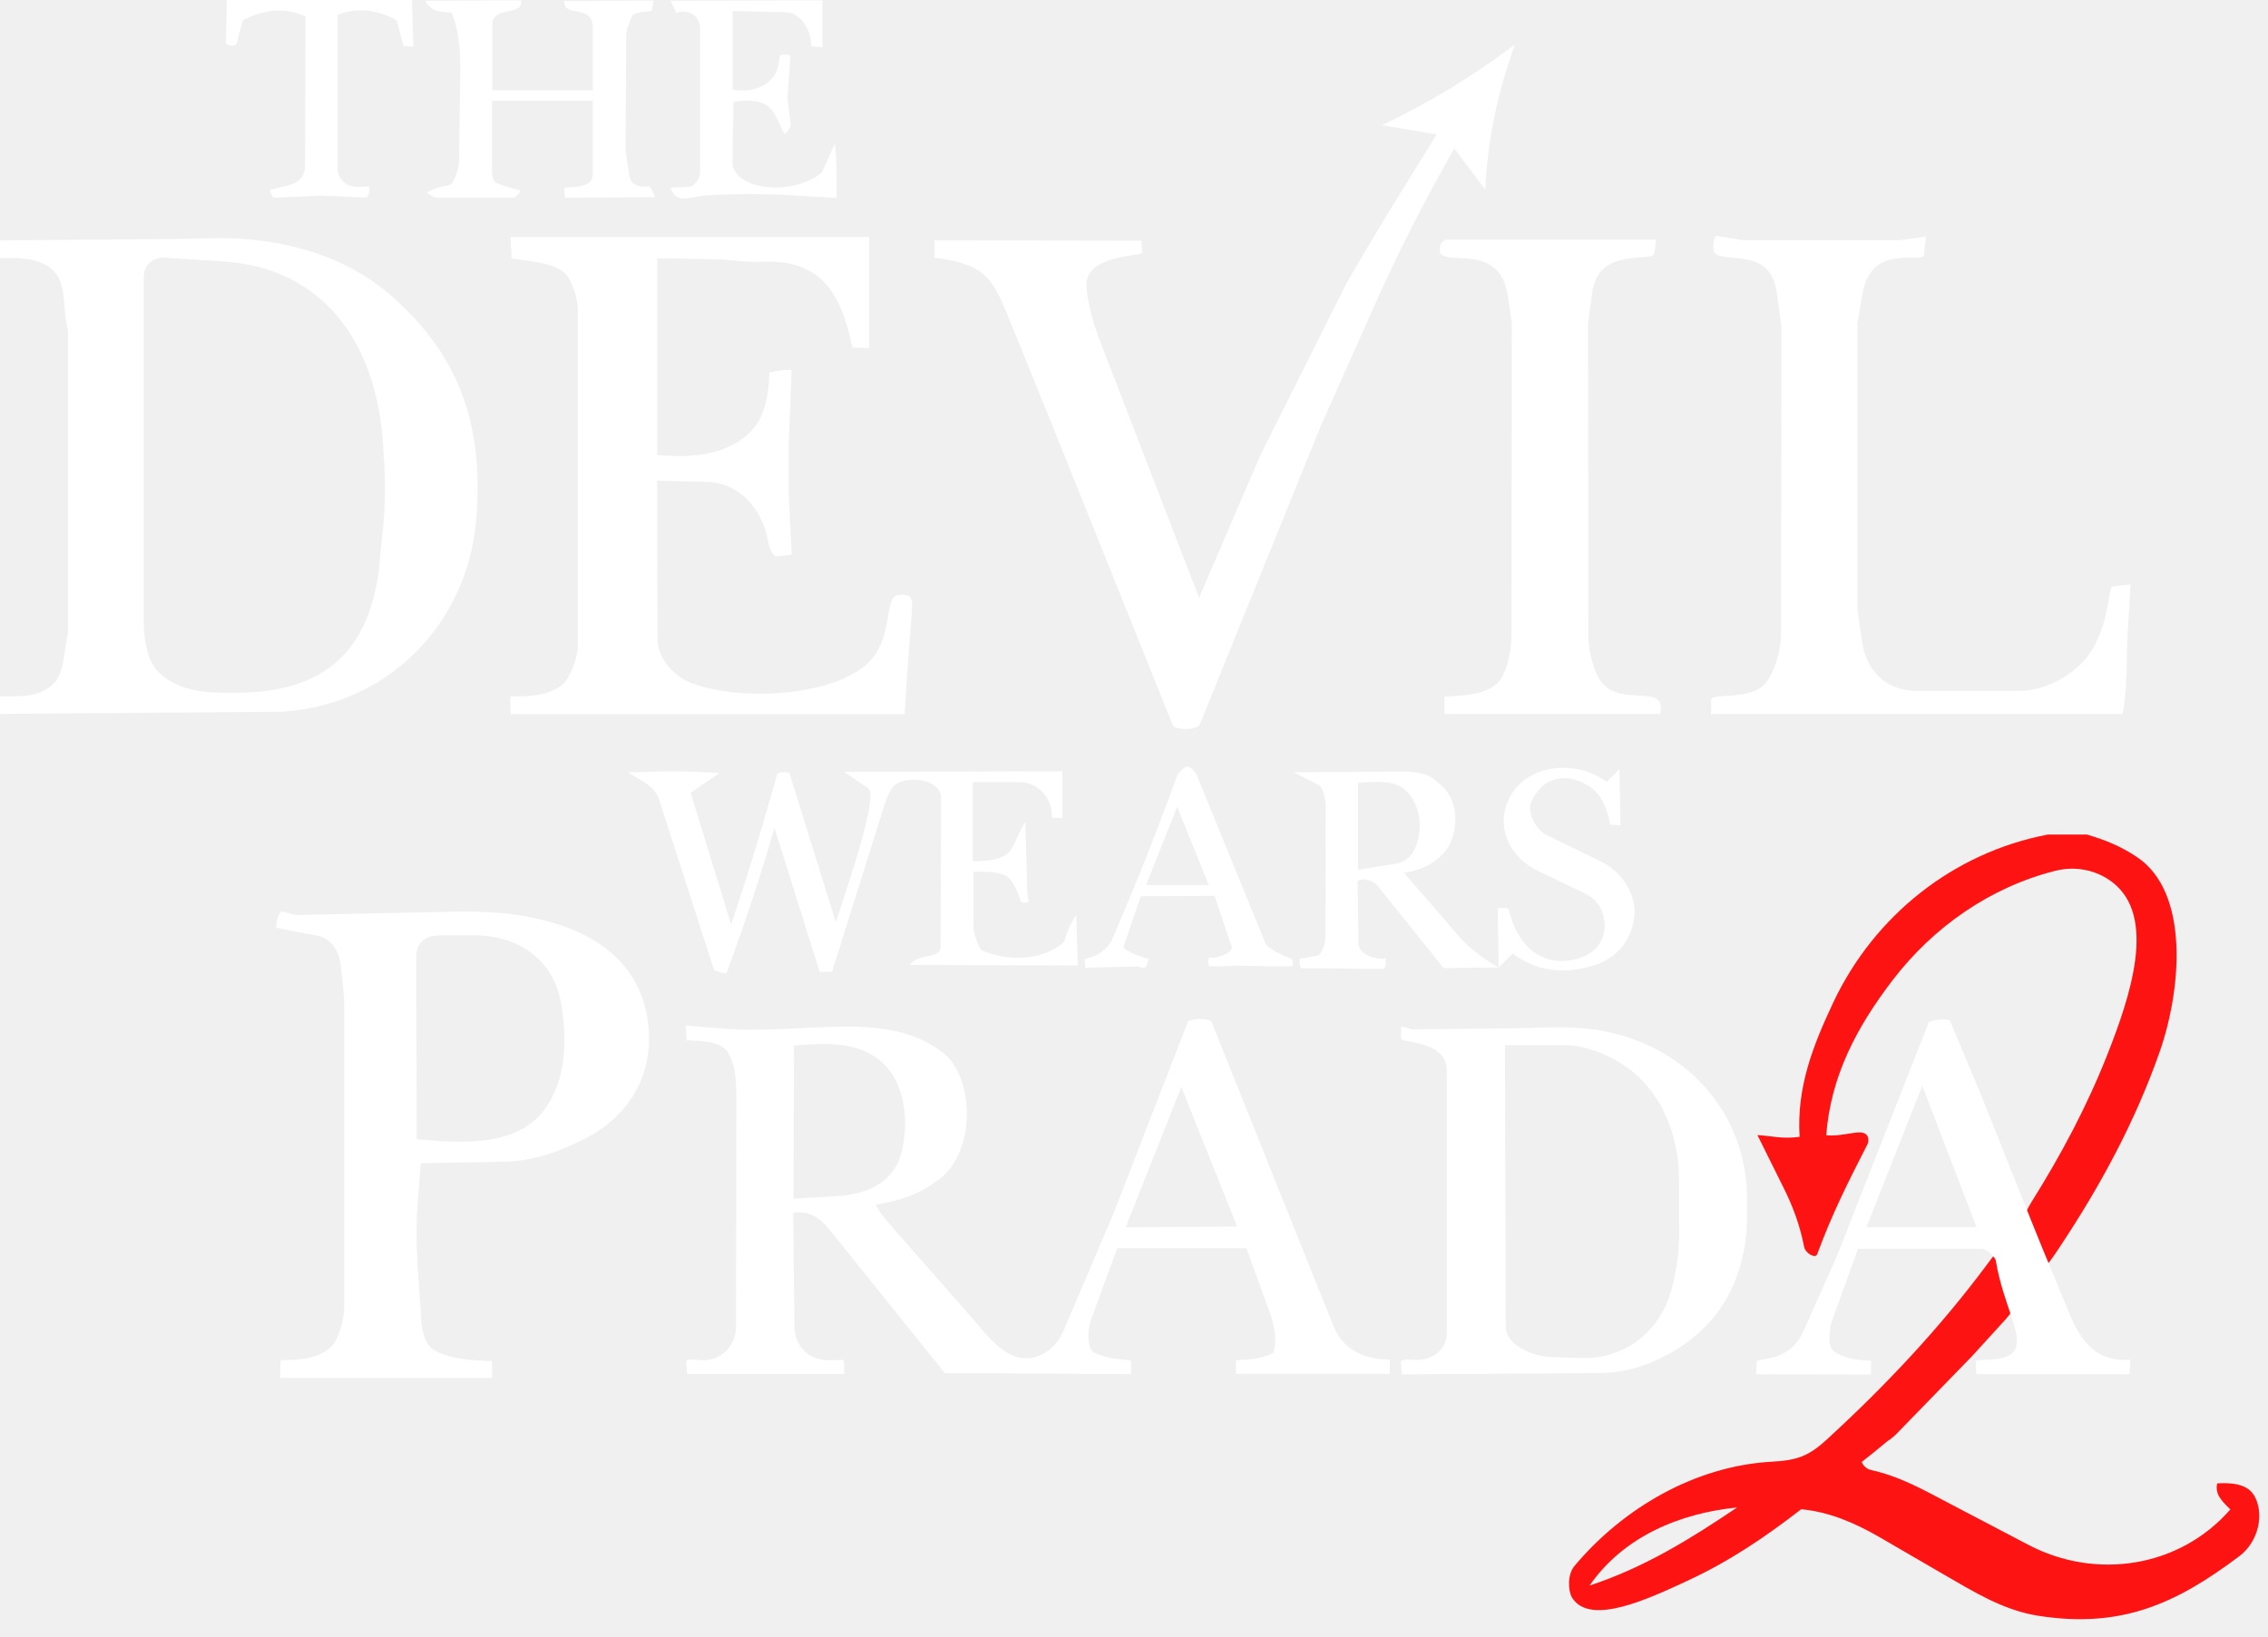
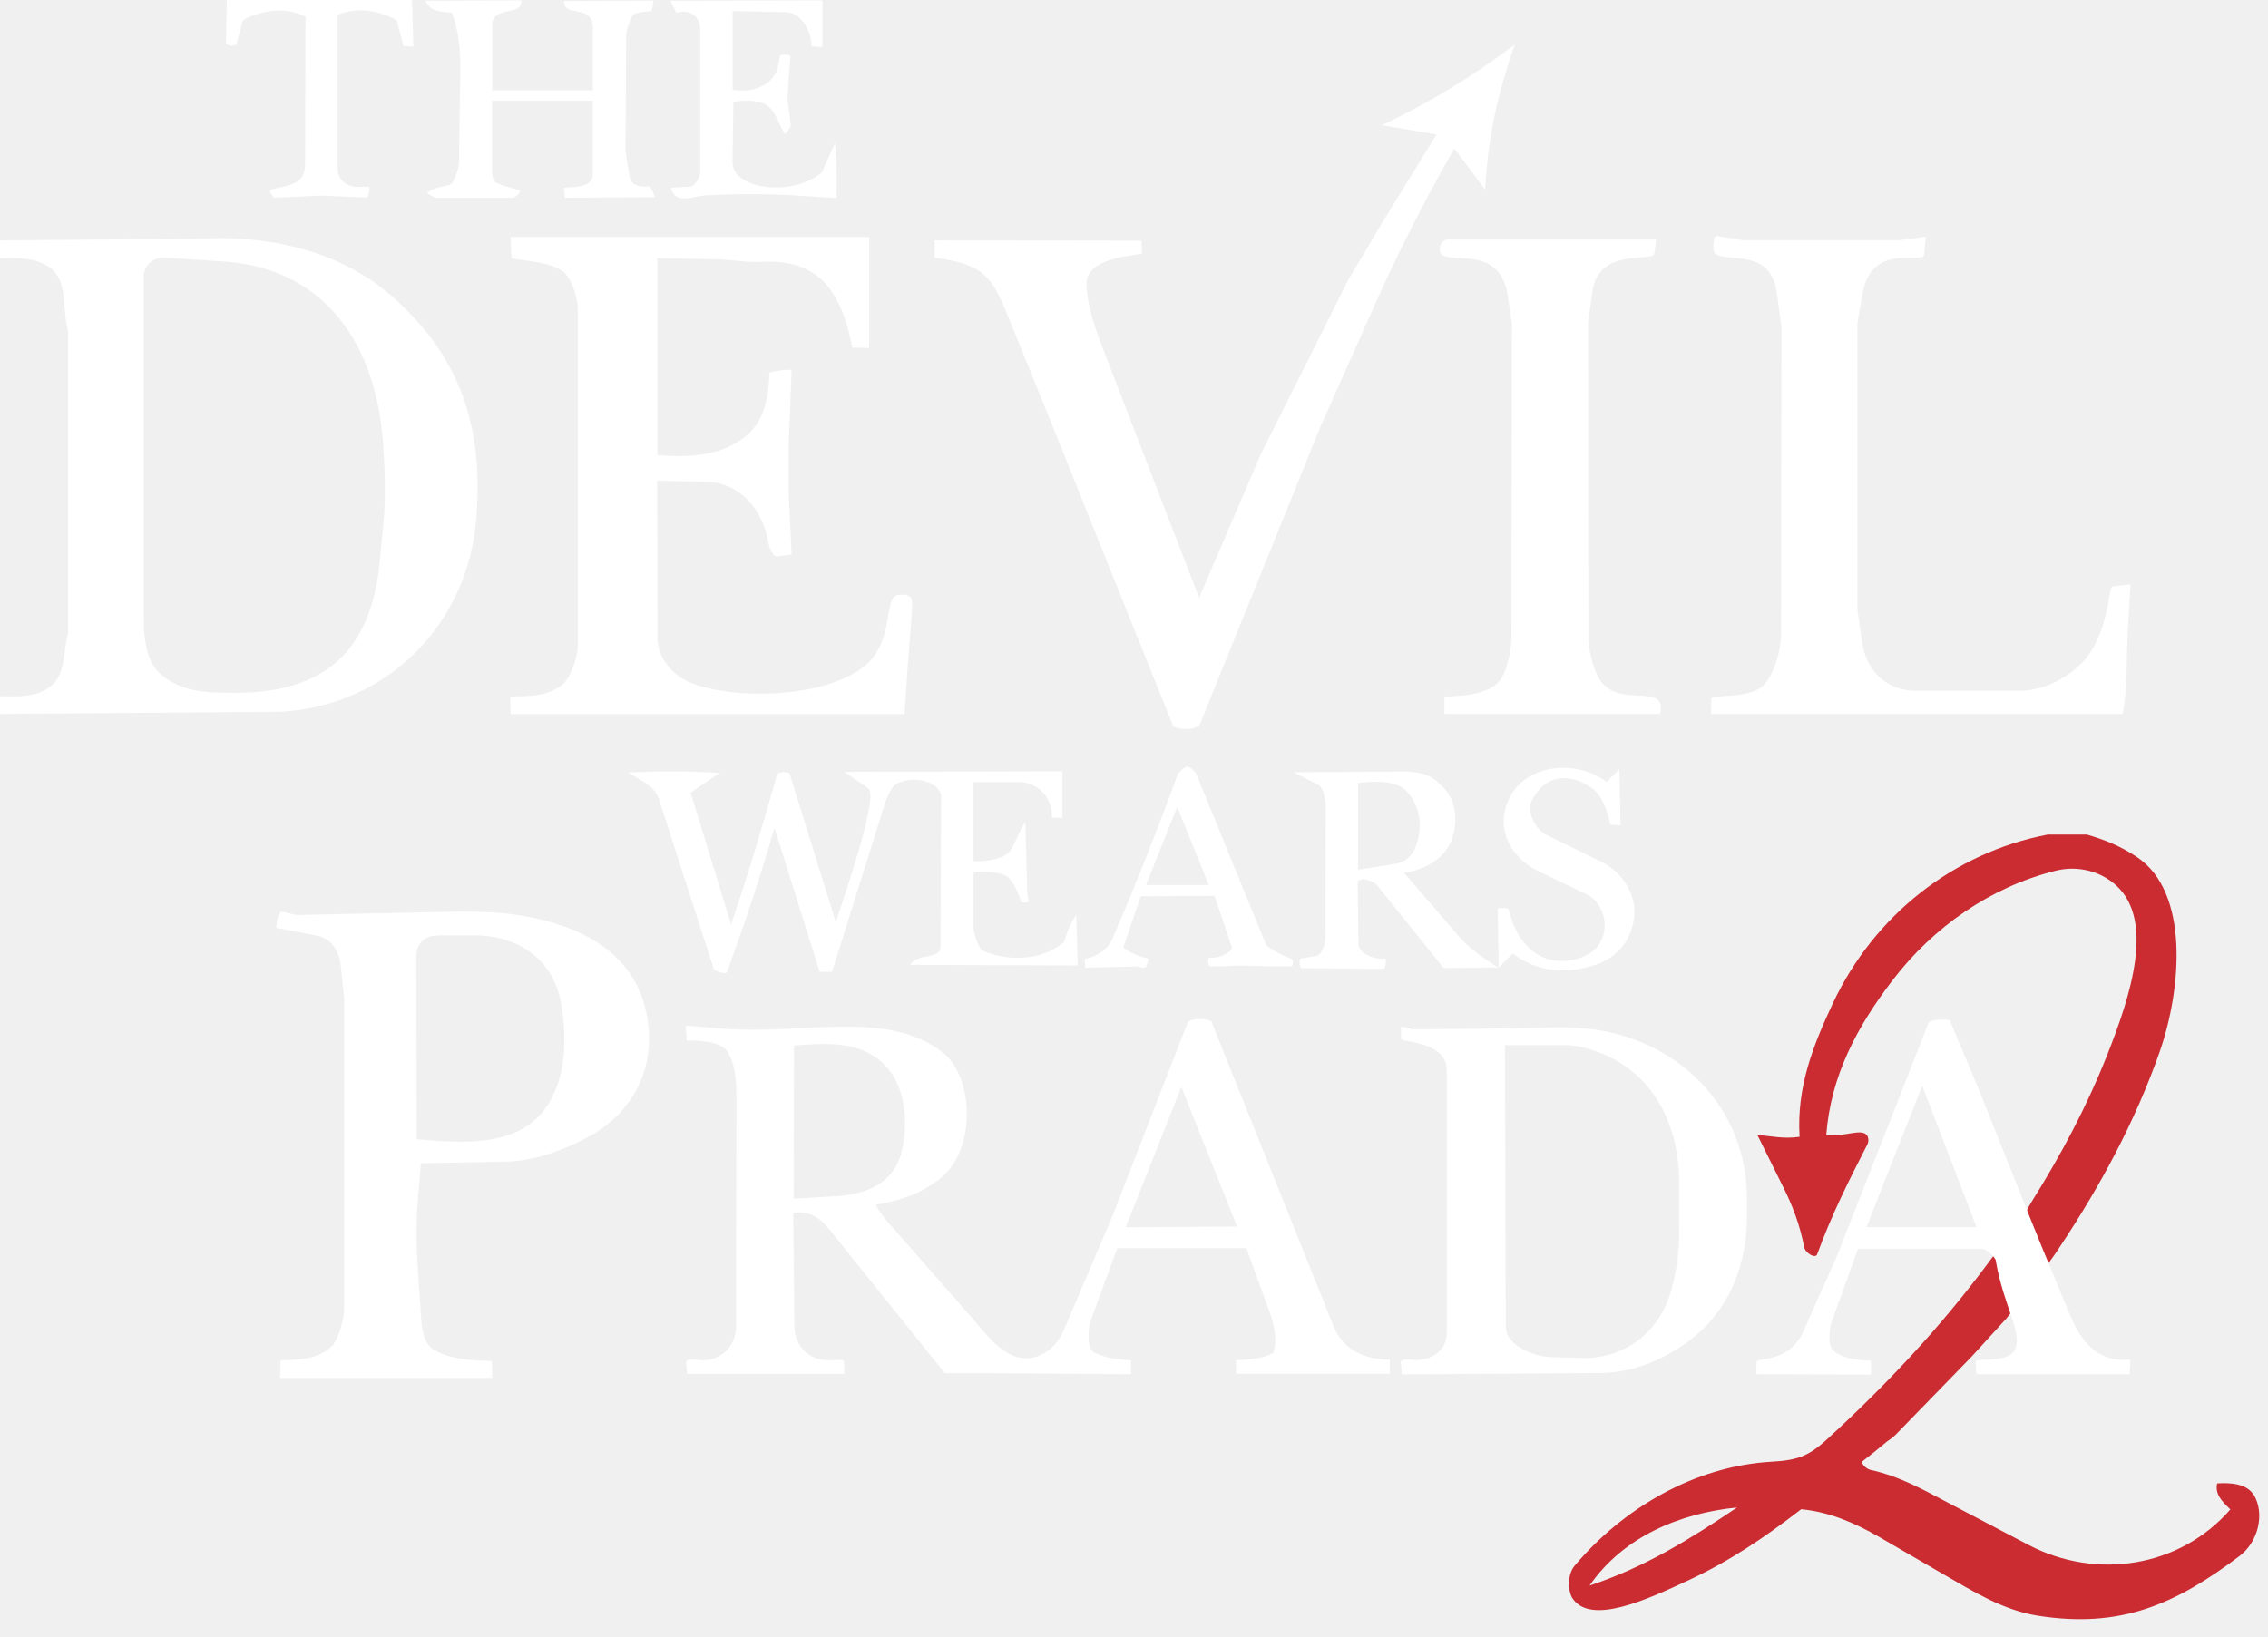
<svg xmlns="http://www.w3.org/2000/svg" width="115" height="83" viewBox="0 0 115 83" fill="none">
-   <path d="M105.82 42.33C106.7 42.59 107.51 42.9 108.37 43.48C111.01 45.26 110.63 50.12 109.51 53.34C108.27 56.88 106.5 60.15 104.44 63.25C104.24 63.56 103.4 64.82 103.14 64.75C102.81 64.66 103.33 63.08 103.26 62.73C103.14 62.17 102.02 62.55 103.03 60.93C104.52 58.55 105.81 56.13 106.85 53.5C107.99 50.61 109.4 46.49 107.1 44.74C106.29 44.12 105.22 43.91 104.21 44.17C100.91 45 98.02 47.03 95.97 49.71C94.15 52.09 92.83 54.57 92.6 57.58C93.55 57.67 94.39 57.21 94.67 57.59C94.74 57.69 94.77 57.89 94.68 58.06C93.74 59.89 92.87 61.62 92.14 63.62C92.06 63.85 91.55 63.58 91.48 63.25C91.27 62.15 90.9 61.16 90.4 60.17L89.11 57.57C89.86 57.62 90.4 57.78 91.25 57.66C91.09 55.15 91.93 53.03 92.95 50.86C95.04 46.42 99.07 43.24 103.83 42.33H105.83H105.82Z" fill="#FE1313" />
-   <path d="M114.27 75.82C113.91 75.22 113 75.2 112.42 75.24C112.32 75.76 112.58 76.07 113.09 76.56C110.52 79.51 106.28 80.16 102.84 78.35L98.91 76.29C97.59 75.6 96.37 74.89 94.87 74.56C94.67 74.52 94.46 74.34 94.4 74.15C94.6 74 95.31 73.43 95.7 73.1C95.87 72.99 96.02 72.87 96.14 72.75L99.97 68.81L101.53 67.1C103.61 64.94 101.83 63.08 101.64 63.09C101.52 63.09 100.88 63.97 100.75 64.14C98.34 67.38 95.59 70.3 92.61 73.03C91.68 73.88 91.09 74.07 89.82 74.14C85.94 74.36 82.29 76.5 79.84 79.42C79.46 79.87 79.51 80.69 79.71 81.03C80.62 82.5 83.6 81.09 85.6 80.16C87.67 79.2 89.47 77.99 91.33 76.55C92.73 76.68 94.02 77.23 95.24 77.93L98.58 79.87C100.07 80.73 101.57 81.67 103.33 81.95C107.52 82.61 110.3 81.38 113.56 78.92C114.5 78.21 114.86 76.78 114.27 75.8V75.82ZM80.6 80.42C82.34 77.91 85.21 76.75 88.08 76.46C85.75 78.03 83.4 79.5 80.6 80.42Z" fill="#FE1313" />
+   <path d="M105.82 42.33C106.7 42.59 107.51 42.9 108.37 43.48C111.01 45.26 110.63 50.12 109.51 53.34C108.27 56.88 106.5 60.15 104.44 63.25C104.24 63.56 103.4 64.82 103.14 64.75C102.81 64.66 103.33 63.08 103.26 62.73C103.14 62.17 102.02 62.55 103.03 60.93C104.52 58.55 105.81 56.13 106.85 53.5C107.99 50.61 109.4 46.49 107.1 44.74C106.29 44.12 105.22 43.91 104.21 44.17C100.91 45 98.02 47.03 95.97 49.71C94.15 52.09 92.83 54.57 92.6 57.58C93.55 57.67 94.39 57.21 94.67 57.59C94.74 57.69 94.77 57.89 94.68 58.06C93.74 59.89 92.87 61.62 92.14 63.62C92.06 63.85 91.55 63.58 91.48 63.25C91.27 62.15 90.9 61.16 90.4 60.17L89.11 57.57C89.86 57.62 90.4 57.78 91.25 57.66C91.09 55.15 91.93 53.03 92.95 50.86C95.04 46.42 99.07 43.24 103.83 42.33H105.83H105.82Z" fill="#CA2C32" />
+   <path d="M114.27 75.82C113.91 75.22 113 75.2 112.42 75.24C112.32 75.76 112.58 76.07 113.09 76.56C110.52 79.51 106.28 80.16 102.84 78.35L98.91 76.29C97.59 75.6 96.37 74.89 94.87 74.56C94.67 74.52 94.46 74.34 94.4 74.15C94.6 74 95.31 73.43 95.7 73.1C95.87 72.99 96.02 72.87 96.14 72.75L99.97 68.81L101.53 67.1C103.61 64.94 101.83 63.08 101.64 63.09C101.52 63.09 100.88 63.97 100.75 64.14C98.34 67.38 95.59 70.3 92.61 73.03C91.68 73.88 91.09 74.07 89.82 74.14C85.94 74.36 82.29 76.5 79.84 79.42C79.46 79.87 79.51 80.69 79.71 81.03C80.62 82.5 83.6 81.09 85.6 80.16C87.67 79.2 89.47 77.99 91.33 76.55C92.73 76.68 94.02 77.23 95.24 77.93L98.58 79.87C100.07 80.73 101.57 81.67 103.33 81.95C107.52 82.61 110.3 81.38 113.56 78.92C114.5 78.21 114.86 76.78 114.27 75.8V75.82ZM80.6 80.42C82.34 77.91 85.21 76.75 88.08 76.46C85.75 78.03 83.4 79.5 80.6 80.42Z" fill="#CA2C32" />
  <path d="M0 36.22V35.31C0.86 35.331 1.97 35.4 2.69 34.7C3.33 34.08 3.2 33.011 3.45 32.12V16.77C3.13 15.64 3.45 14.31 2.59 13.62C1.85 13.04 0.82 13.07 0 13.1V12.191L8.9 12.12C9.98 12.12 10.98 12.04 12.03 12.1C15.05 12.28 17.86 13.17 20.09 15.22C23.45 18.3 24.51 21.811 24.15 26.32C23.73 31.59 19.72 35.78 14.26 36.1L0 36.21V36.22ZM19.25 28.48L19.44 26.561C19.57 25.201 19.52 23.83 19.42 22.46C19.08 17.48 16.47 13.59 11.31 13.26L8.36 13.07C7.8 13.03 7.29 13.43 7.29 14.03V31.48C7.29 32.39 7.44 33.531 8.07 34.12C9.12 35.111 10.5 35.14 11.85 35.14C16.39 35.16 18.81 33.11 19.26 28.47L19.25 28.48Z" fill="white" />
  <path d="M24.95 69.89H14.2L14.23 68.99C15.1 68.98 16.16 68.95 16.82 68.28C17.17 67.93 17.45 66.93 17.45 66.34V50.62L17.28 48.98C17.2 48.27 16.82 47.6 16.09 47.46L14.01 47.06C14 46.76 14.13 46.2 14.31 46.24L15.02 46.41L23.06 46.24C23.2 46.21 24.84 46.24 25.72 46.34C29.4 46.78 32.57 48.36 32.89 52.17C33.09 54.6 31.85 56.63 29.69 57.74C28.41 58.39 27.1 58.89 25.6 58.92L21.34 59L21.19 60.84C21.09 62 21.11 63.26 21.19 64.43L21.32 66.32C21.36 66.95 21.35 68.1 22.02 68.48C22.87 68.96 23.96 69 24.94 69.04L24.96 69.92L24.95 69.89ZM28.23 55.13C28.71 53.83 28.69 52.3 28.46 50.94C28.08 48.65 26.26 47.43 24.01 47.44H22.37C22.31 47.45 22.19 47.45 22.06 47.46C21.53 47.48 21.11 47.91 21.11 48.45L21.13 57.78C24.31 58.09 27.15 58.05 28.22 55.13H28.23Z" fill="white" />
  <path d="M42.14 69L42.71 68.971C42.83 68.971 42.81 69.33 42.8 69.69H34.84L34.79 69.06C34.79 68.94 35.2 68.941 35.34 68.971C36.38 69.141 37.32 68.4 37.32 67.28L37.34 56.06C37.34 55.17 37.37 54.12 36.9 53.36C36.55 52.8 35.43 52.78 34.82 52.77L34.77 52.02L36.62 52.17C40.8 52.51 44.97 51.16 47.82 53.4C49.4 54.64 49.51 58.37 47.64 59.8C46.66 60.55 45.78 60.86 44.4 61.11C44.58 61.45 44.9 61.86 45.2 62.19L49.28 66.84C49.85 67.49 50.37 68.21 51.12 68.64C52.22 69.28 53.44 68.63 53.92 67.51L56.42 61.65L60.24 51.81C60.56 51.64 61.1 51.64 61.42 51.8L67.61 67.25C68.1 68.46 69.17 68.96 70.47 68.96V69.68H62.67V68.99C63.29 68.97 64 68.92 64.55 68.63C64.78 68.14 64.61 67.2 64.42 66.67L63.2 63.31H56.65L55.31 66.96C55.16 67.36 55.09 68.4 55.48 68.6C56.07 68.9 56.69 68.94 57.35 69V69.7L50.16 69.65H47.91L42.32 62.69C41.77 62 41.27 61.36 40.22 61.52L40.28 67.24C40.29 68.31 41.03 69.04 42.13 68.99L42.14 69ZM45.74 58.33C46.13 56.56 45.82 54.48 44.25 53.53C43.09 52.82 41.66 52.92 40.26 53.03L40.24 60.8L42.43 60.67C43.93 60.58 45.37 60.01 45.74 58.33ZM62.73 62.22L59.9 55.13L57.08 62.25L62.73 62.21V62.22Z" fill="white" />
  <path d="M33.32 24.39L33.34 32.389C33.34 33.41 34.18 34.309 35.07 34.65C37.36 35.52 41.7 35.38 43.73 33.87C45.44 32.6 44.73 30.24 45.57 30.17C46.24 30.12 46.28 30.35 46.24 30.94L46.01 34.04L45.87 36.219H25.89L25.87 35.33C26.79 35.309 27.7 35.33 28.47 34.77C28.91 34.44 29.3 33.359 29.3 32.709V15.71C29.3 15.12 28.96 14.04 28.53 13.759C27.82 13.28 26.9 13.27 25.94 13.11L25.89 12.02H44.07V17.649L43.22 17.63C42.65 14.82 41.59 13.13 38.62 13.28C37.81 13.319 37.03 13.159 36.25 13.149L33.33 13.1V23.079C34.96 23.22 36.66 23.14 37.91 22.04C38.77 21.28 38.98 20.11 39.01 18.899C39.32 18.799 39.96 18.739 40.14 18.759L39.99 22.56V24.93L40.14 28.13C40.19 28.13 39.62 28.189 39.39 28.22C39.19 28.239 38.99 27.74 38.95 27.49C38.69 25.86 37.51 24.47 35.82 24.44L33.31 24.38L33.32 24.39Z" fill="white" />
  <path d="M47.37 12.19L57.88 12.21L57.91 12.83C57.91 12.99 55.04 12.92 55.09 14.46C55.12 15.41 55.5 16.58 55.87 17.54L60.8 30.32L63.91 23.08L68.34 14.24L70.1 11.27L72.84 6.82L70.08 6.35C72.46 5.2 74.51 3.99 76.81 2.26C75.94 4.72 75.44 6.99 75.31 9.62L73.74 7.53C72.22 10.2 70.92 12.74 69.71 15.46L66.96 21.63L60.83 36.76C60.61 37.04 59.81 37.03 59.49 36.84L53.09 20.91L51.08 15.96C50.27 13.97 49.81 13.39 47.39 13.07V12.21L47.37 12.19Z" fill="white" />
  <path d="M105.57 33.621C106.99 32.121 106.87 29.771 107.13 29.741L108.03 29.641L107.89 32.031C107.81 33.441 107.89 34.801 107.63 36.211H86.76L86.77 35.471C86.77 35.141 88.81 35.551 89.53 34.641C90.01 34.021 90.31 32.961 90.31 32.101L90.33 16.561L90.09 14.831C89.78 12.591 87.67 13.331 86.99 12.881C86.8 12.761 86.87 12.051 87.02 11.961L88.35 12.181H96.32L97.65 12.001L97.56 12.921C97.51 13.421 94.91 12.271 94.45 14.851L94.18 16.381V30.911L94.41 32.511C94.62 34.031 95.64 35.041 97.19 35.041H102.33C103.54 35.051 104.78 34.441 105.58 33.601L105.57 33.621Z" fill="white" />
  <path d="M85.74 67.939C84.43 68.939 82.81 69.629 81.17 69.639L71.08 69.71L71.03 69.07C71.03 68.95 71.44 68.95 71.59 68.969C72.41 69.07 73.36 68.609 73.36 67.6V54.3C73.36 52.76 71.04 52.91 71.04 52.679V52.13C71.03 51.989 71.47 52.189 71.61 52.209L76.49 52.16C77.82 52.15 79.01 52.05 80.32 52.16C84.96 52.559 88.57 56.079 88.58 60.759V61.73C88.58 64.07 87.73 66.409 85.75 67.919L85.74 67.939ZM85.14 62.38V59.849C85.13 57.529 84.22 55.169 82.11 53.88C81.4 53.44 80.26 53.009 79.41 53.009H76.31L76.35 67.279C76.35 68.299 77.88 68.809 78.6 68.829L80.19 68.879C82.17 68.939 83.94 67.779 84.63 65.79C84.98 64.769 85.15 63.559 85.15 62.38H85.14Z" fill="white" />
  <path d="M84.18 36.21H73.24V35.34C74.14 35.27 75.18 35.29 75.91 34.67C76.38 34.27 76.64 33.02 76.64 32.31L76.66 16.4L76.45 14.98C76.02 12.15 73.04 13.65 73 12.68C72.99 12.36 73.16 12.15 73.45 12.15H83.96C83.96 12.32 83.92 12.7 83.87 12.88C83.75 13.31 81.06 12.52 80.74 14.8L80.52 16.39L80.54 32.29C80.54 33.01 80.81 34.08 81.19 34.58C82.21 35.92 84.52 34.58 84.18 36.2V36.21Z" fill="white" />
  <path d="M101.21 63.97C101.17 63.74 100.71 63.34 100.5 63.34H94.21L92.88 67.03C92.76 67.37 92.66 68.28 92.96 68.51C93.51 68.94 94.19 68.98 94.87 69.02V69.72L89.05 69.7L89.07 69.09C89.07 68.81 90.69 69.19 91.44 67.53L93.13 63.74L97.8 51.85C98.02 51.71 98.55 51.68 98.86 51.74L100.37 55.34L102.96 61.83L103.58 63.36L104.97 66.72C105.53 68.06 106.37 69.12 108.02 68.96L107.98 69.7H100.21L100.18 69.06C100.18 68.86 101.74 69.16 102.14 68.5C102.62 67.71 101.6 66.29 101.2 63.96L101.21 63.97ZM100.22 62.24L97.47 55.07L94.64 62.24H100.22Z" fill="white" />
  <path d="M51.76 45.699C51.64 45.299 51.33 44.579 50.99 44.409C50.57 44.209 49.88 44.189 49.36 44.229V46.989C49.35 47.299 49.57 47.909 49.76 48.189C51.09 48.799 52.86 48.729 53.95 47.779C54.12 47.259 54.19 47.009 54.57 46.399L54.65 48.969L46.14 48.939C46.54 48.319 47.69 48.679 47.69 48.029L47.72 40.419C47.72 39.709 46.42 39.289 45.5 39.729C45.21 39.869 44.98 40.409 44.85 40.809L42.19 49.289H41.56L39.27 41.989C38.61 44.279 37.9 46.429 37.08 48.699L36.86 49.309C36.81 49.449 36.25 49.239 36.2 49.169L33.4 40.499C33.13 39.839 32.68 39.709 31.86 39.179C33.54 39.109 34.98 39.099 36.48 39.209L35.02 40.209L37.07 46.889C37.91 44.419 38.55 42.279 39.22 39.929L39.4 39.289C39.44 39.149 39.89 39.129 40.03 39.219L42.38 46.769C43.07 44.699 44.54 40.349 44.03 39.989L42.81 39.149L53.87 39.119V41.489L53.33 41.469C53.4 40.519 52.66 39.679 51.71 39.669H49.32V43.679C49.88 43.699 50.58 43.639 51.04 43.329C51.41 43.079 51.53 42.399 51.99 41.689L52.09 45.289L52.15 45.719C52.16 45.809 51.75 45.789 51.72 45.699H51.76Z" fill="white" />
  <path d="M32.86 9.43C32.95 9.44 33.07 9.61 33.21 10L28.64 10.03L28.61 9.56C28.61 9.4 30.07 9.72 30.06 8.79V5.11H24.95V8.6C24.94 8.75 24.98 9.17 25.11 9.24C25.27 9.33 25.57 9.43 25.85 9.51L26.35 9.65C26.48 9.69 26.15 10.02 26.02 10.03H22.15C22.02 10.03 21.59 9.79 21.67 9.75C22.36 9.35 22.8 9.51 22.96 9.24C23.07 9.05 23.26 8.53 23.27 8.3L23.34 3.66C23.36 2.62 23.27 1.57 22.91 0.64C22.37 0.59 21.87 0.64 21.57 0.04L26.43 0.02C26.51 0.87 24.96 0.26 24.96 1.26V4.58H30.06V1.46C30.08 0.13 28.6 0.96 28.6 0.05L33.14 0.03C33.11 0.22 33.06 0.52 33.03 0.56C32.74 0.59 32.15 0.62 32.05 0.82C31.95 1.02 31.75 1.53 31.75 1.78L31.72 7.67L31.89 8.77C31.95 9.19 32.07 9.51 32.87 9.46L32.86 9.43Z" fill="white" />
  <path d="M69.86 44.941C69.61 44.631 69.02 44.491 68.84 44.701L68.88 47.861C68.88 48.411 69.82 48.711 70.26 48.611C70.29 48.671 70.26 49.151 70.16 49.141H69.51L66.59 49.111H66.02C65.89 49.141 65.87 48.671 65.92 48.631L66.78 48.471C67 48.431 67.2 47.891 67.2 47.661L67.22 40.921C67.22 40.571 67.11 39.941 66.85 39.811L65.59 39.171L71.37 39.131C72.53 39.211 72.73 39.541 73.05 39.811C73.86 40.501 73.96 41.671 73.59 42.641C73.25 43.511 72.33 44.101 71.19 44.271L73.03 46.391L73.97 47.491C74.45 48.051 75.14 48.571 75.98 49.071L73.2 49.101L69.85 44.931L69.86 44.941ZM70.77 43.811C71.19 43.741 71.54 43.471 71.72 43.091C72.18 42.101 72.06 40.901 71.32 40.131C70.74 39.531 69.67 39.641 68.86 39.711V44.111L70.78 43.811H70.77Z" fill="white" />
  <path d="M37.19 5.14L37.14 8.22C37.12 9.58 40.12 10.03 41.67 8.75L42.34 7.26C42.44 8.47 42.43 8.87 42.42 10.04L40.23 9.91C38.74 9.82 37.27 9.83 35.77 9.91C35.13 9.95 34.27 10.409 34 9.52L34.99 9.47C35.22 9.46 35.5 8.99 35.5 8.75V1.48C35.5 0.92 35.09 0.42 34.29 0.65L34 0.04L41.7 0.02V2.39L41.14 2.35C41.16 1.66 40.67 0.64 39.86 0.62L37.15 0.56V4.55C38.15 4.74 39.29 4.33 39.47 3.28L39.54 2.85C39.56 2.73 39.96 2.77 40.08 2.82L39.94 4.77C39.91 5.18 40.07 5.99 40.09 6.36C40.09 6.45 39.83 6.85 39.78 6.77C39.21 5.9 39.38 4.86 37.19 5.16V5.14Z" fill="white" />
  <path d="M80.79 48.97C79.31 49.44 77.87 49.26 76.7 48.36L75.99 49.08L75.94 46.07C76.11 46.05 76.46 46.02 76.49 46.13L76.64 46.61C77.1 48.02 78.2 48.97 79.66 48.7C80.53 48.54 81.15 48.13 81.33 47.29C81.47 46.65 81.21 45.73 80.43 45.35L77.99 44.18C76.59 43.51 75.74 41.95 76.58 40.39C77.47 38.73 79.98 38.52 81.46 39.66L82.11 39.02L82.17 41.86L81.65 41.83C81.5 41.06 81.21 40.31 80.68 39.95C80.02 39.49 79.23 39.29 78.5 39.67C78.08 39.89 77.64 40.5 77.59 40.88C77.52 41.36 77.92 42.1 78.38 42.33L81.2 43.71C82.28 44.24 82.97 45.39 82.87 46.45C82.76 47.63 82.05 48.58 80.81 48.97H80.79Z" fill="white" />
  <path d="M18.57 10.02L16.24 9.92L13.88 10.03C13.78 9.89 13.63 9.66 13.72 9.63C14.48 9.38 15.47 9.46 15.47 8.34L15.49 0.85C14.52 0.34 13.31 0.48 12.31 1.03L11.99 2.22C11.95 2.36 11.46 2.35 11.46 2.17L11.5 0H20.89L20.96 2.36L20.47 2.34L20.11 1.03C19.19 0.51 18.13 0.35 17.12 0.75V8.56C17.12 9.14 17.64 9.51 18.19 9.48L18.68 9.46C18.8 9.46 18.7 10.02 18.57 10.01V10.02Z" fill="white" />
  <path d="M61.58 45.44L57.84 45.46L56.96 48.05C57.23 48.32 57.81 48.53 58.26 48.63C58.26 48.62 58.16 48.91 58.12 49.02C58.09 49.11 57.89 49.11 57.71 49.02L55.53 49.07C55.45 49.07 55.15 49.07 55.08 49.1C55.01 49.13 55.01 48.83 55 48.64C55.66 48.5 56.22 48.15 56.47 47.47C57.65 44.72 58.7 42.07 59.72 39.26C59.85 39.11 60.05 38.9 60.19 38.88C60.33 38.86 60.56 39.11 60.66 39.26L64.2 47.93C64.51 48.21 65.13 48.51 65.48 48.63C65.57 48.67 65.59 49.03 65.48 49.01H64.9C63.86 49.03 63.01 48.93 62.01 49.01H61.36C61.23 49.02 61.22 48.54 61.36 48.57C61.68 48.64 62.51 48.33 62.46 48.04L61.59 45.46L61.58 45.44ZM61.29 44.89L59.69 40.92L58.11 44.89H61.29Z" fill="white" />
</svg>
